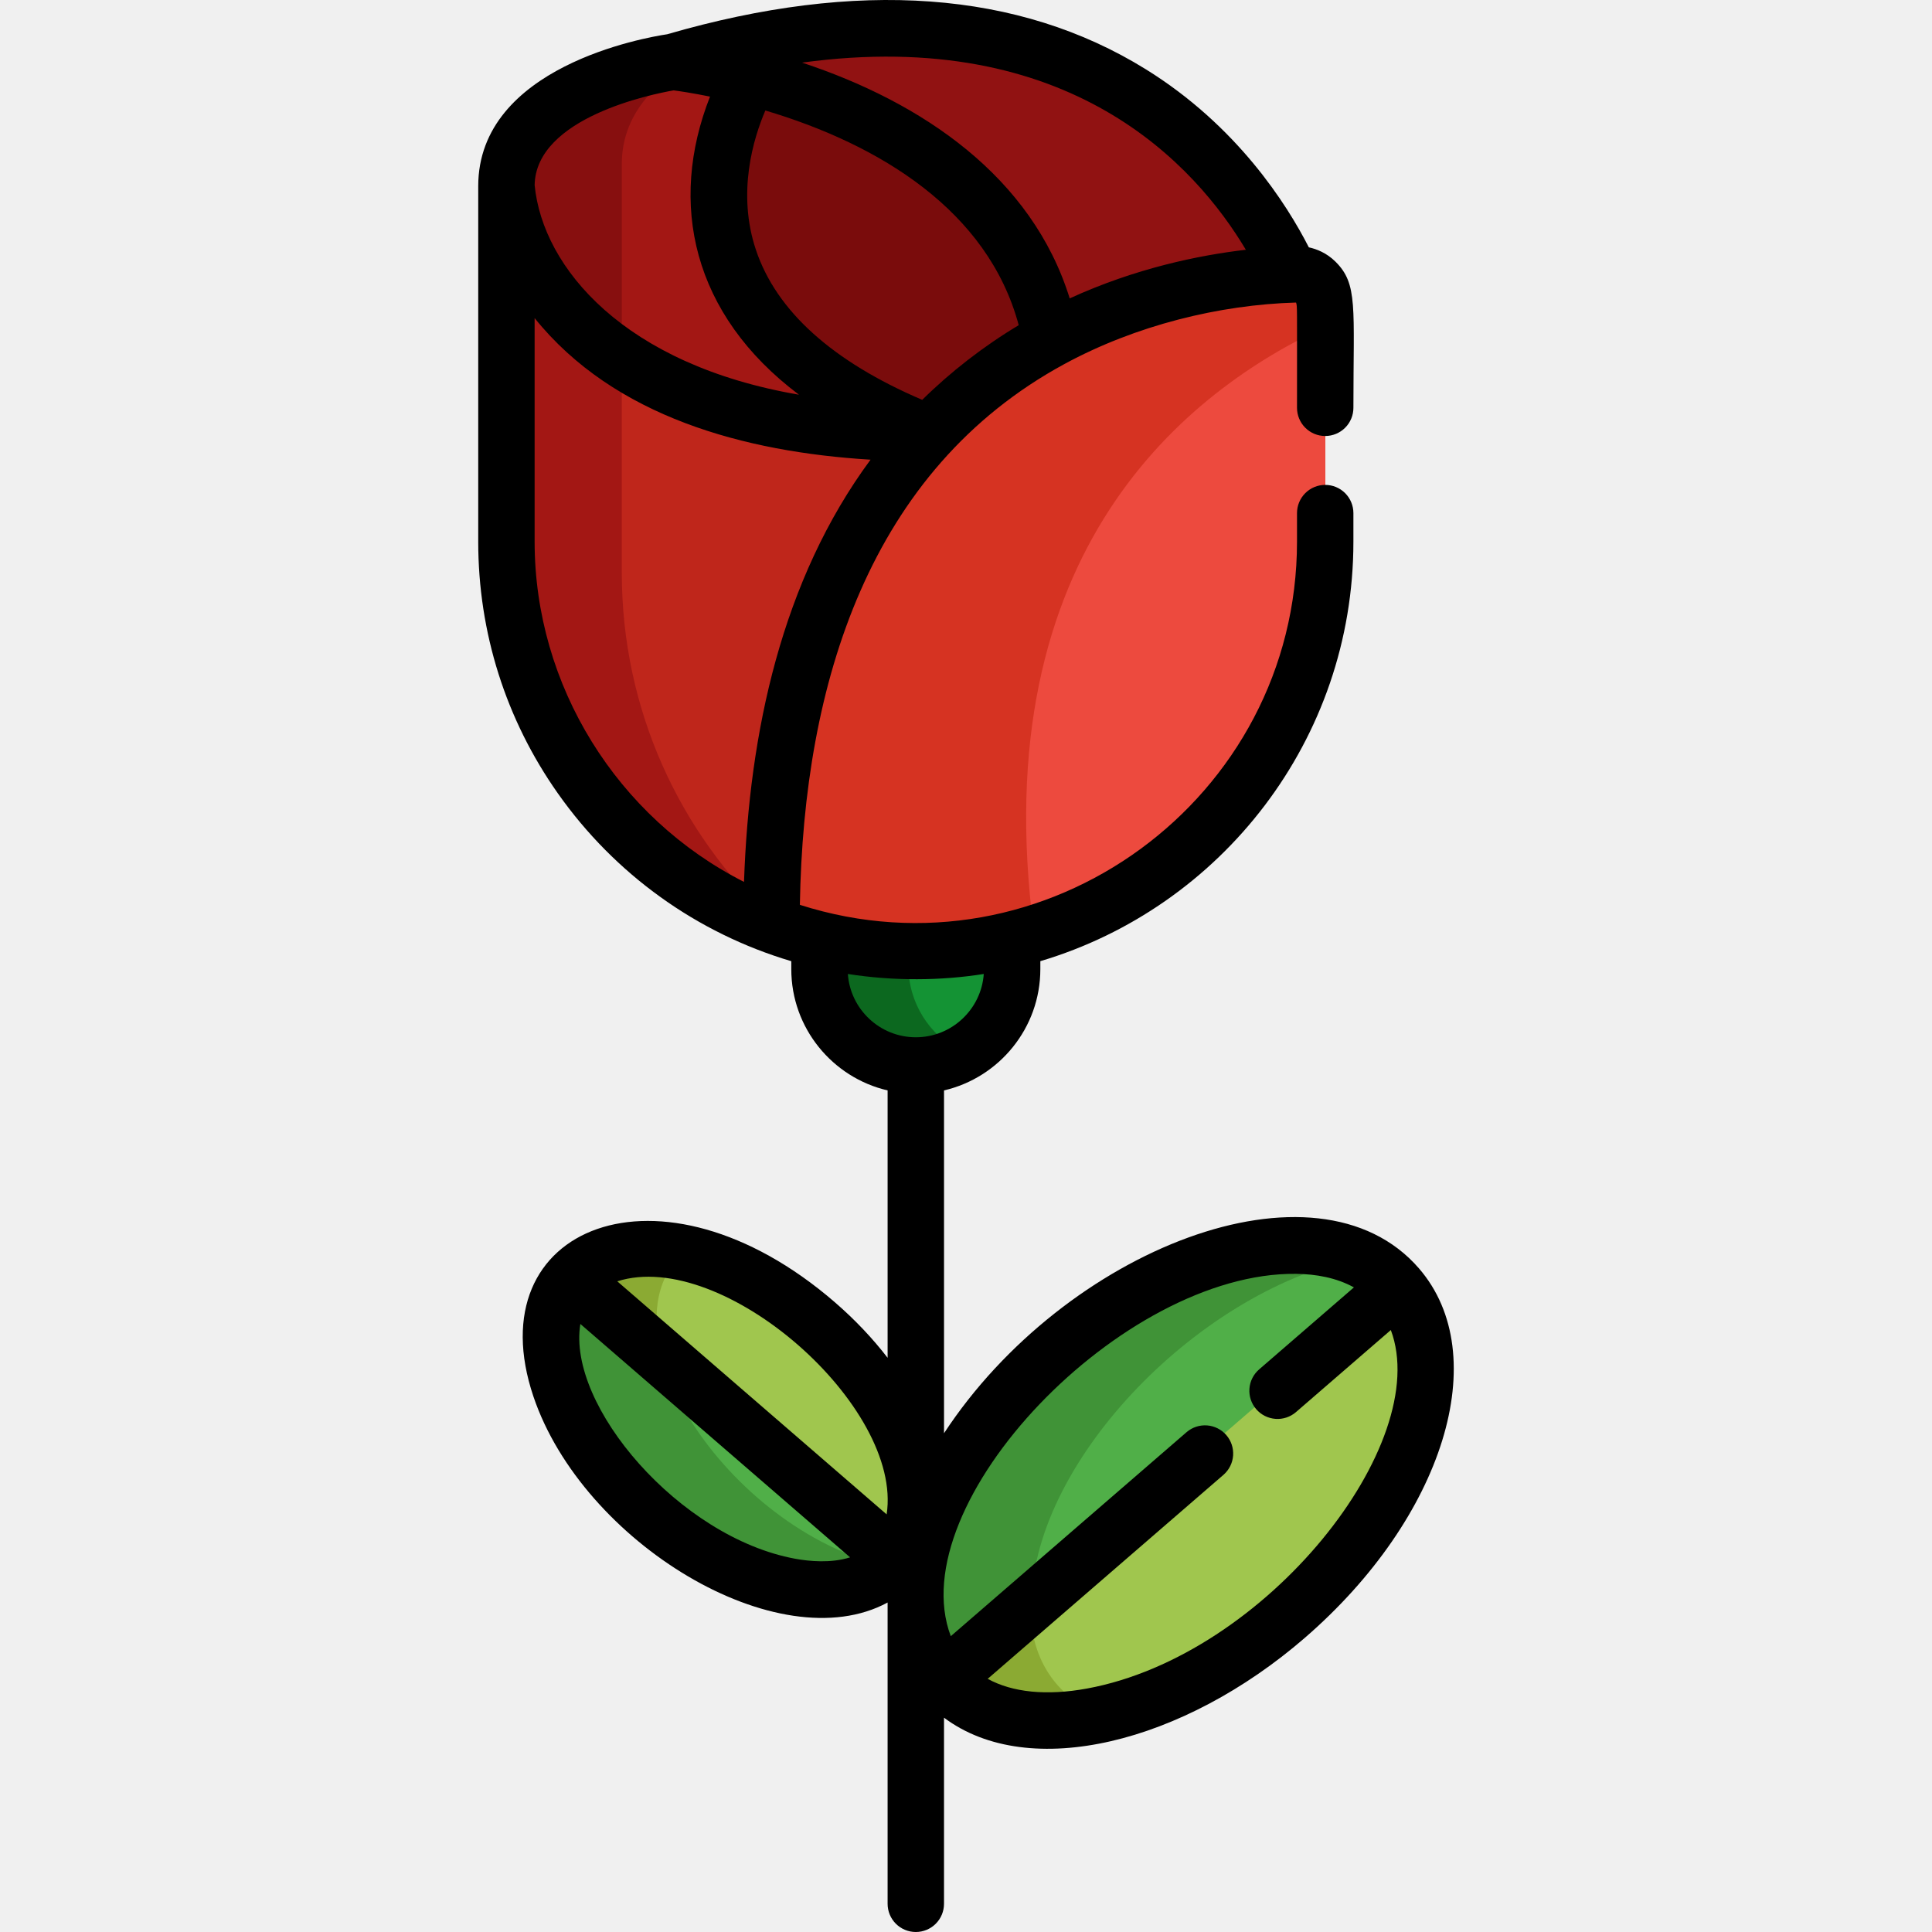
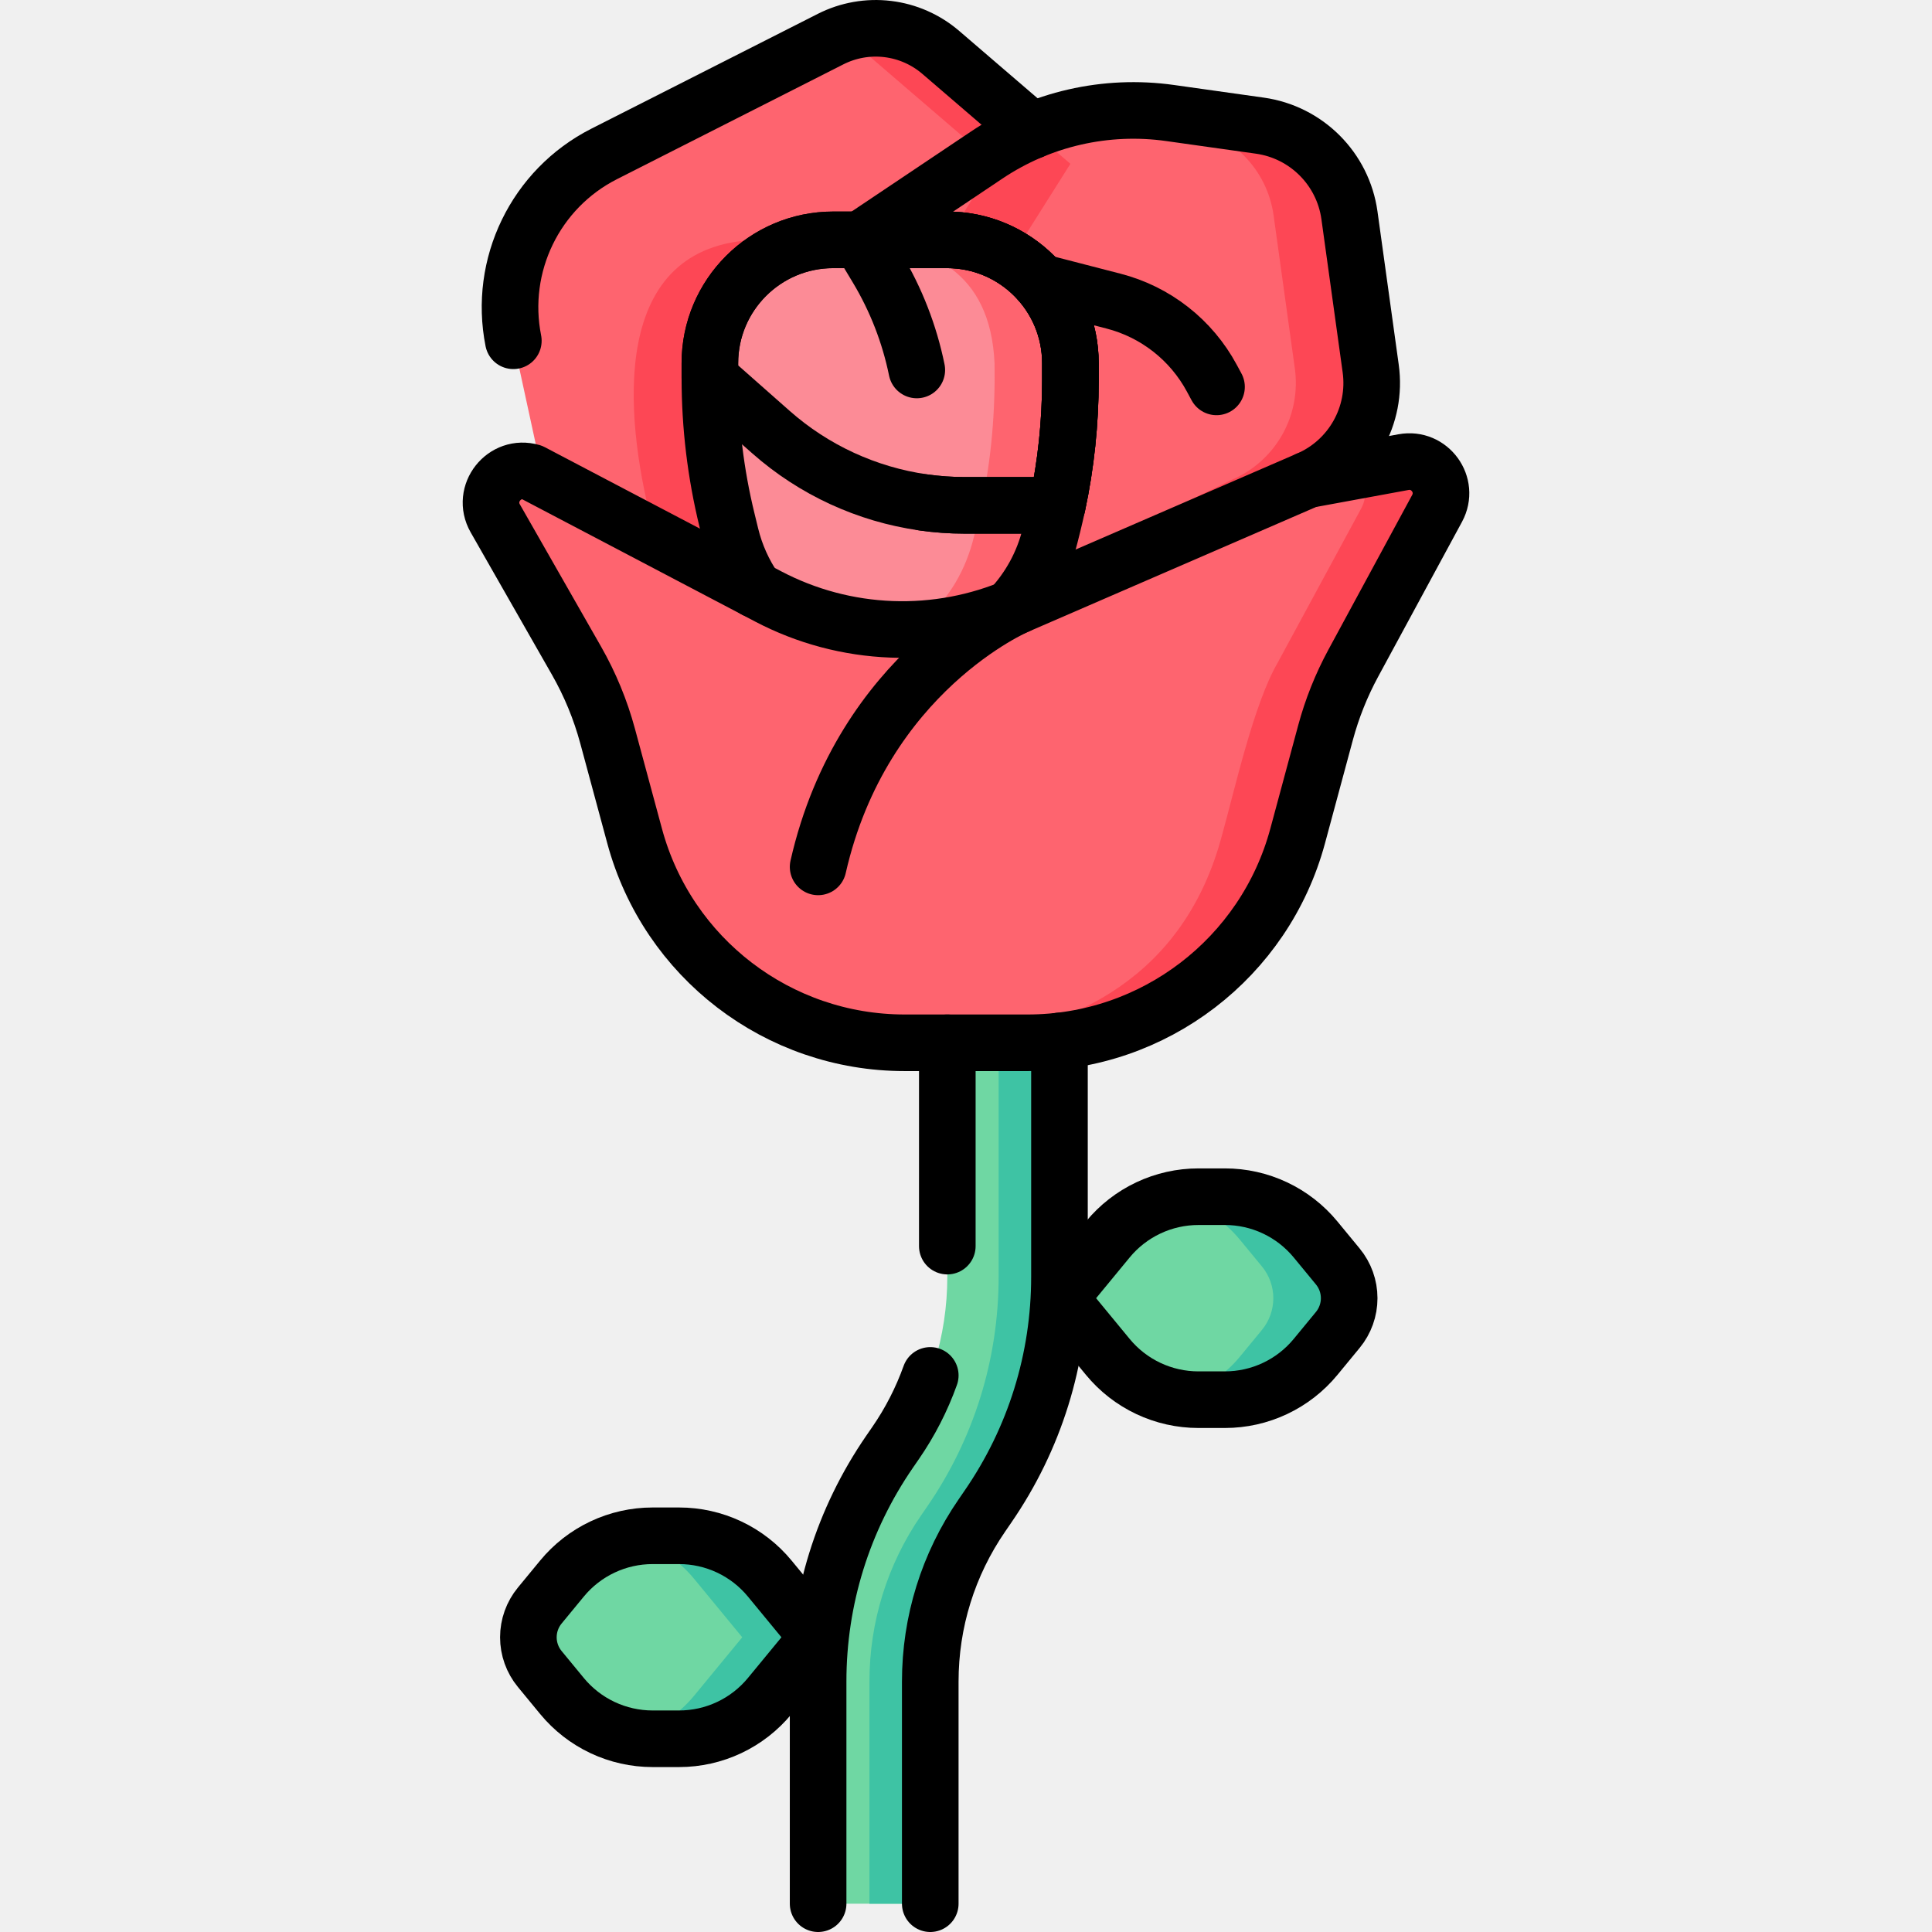
<svg xmlns="http://www.w3.org/2000/svg" width="512" height="512" viewBox="0 0 512 512" fill="none">
-   <g clip-path="url(#clip0_16_45)">
-     <path d="M340.889 427.501C374.09 398.774 387.302 359.65 370.4 340.115C353.497 320.58 312.88 328.031 279.679 356.759C246.478 385.486 233.266 424.61 250.168 444.145C267.071 463.68 307.688 456.228 340.889 427.501Z" fill="#A0C64E" />
-     <path d="M361.222 333.101C341.392 323.333 307.874 332.377 279.693 356.761C246.493 385.486 233.283 424.611 250.186 444.146C258.723 454.012 273.311 456.986 289.935 453.822C244.911 431.633 297.336 345.264 361.222 333.101Z" fill="#8BAA33" />
-     <path d="M246.295 115.891C246.312 115.881 246.33 115.873 246.349 115.867C256.42 105.064 269.457 95.013 280.488 89.021C268.704 24.481 178.398 15.495 178.398 15.495C178.398 15.495 134.233 21.388 134.233 48.431C134.231 48.432 137.854 115.891 246.295 115.891Z" fill="#A31714" />
-     <path d="M217.197 246.086V255.927C217.197 270.025 228.625 281.454 242.724 281.454C256.821 281.454 268.251 270.025 268.251 255.927V246.11C251.472 250.155 233.971 250.147 217.197 246.086Z" fill="#149334" />
-     <path d="M240.731 255.927V249.108C232.799 248.964 224.907 247.95 217.197 246.086V255.927C217.197 275.125 237.604 287.373 254.491 278.578C246.317 274.323 240.731 265.78 240.731 255.927Z" fill="#0C681F" />
-     <path d="M279.692 356.761C246.492 385.486 233.282 424.611 250.185 444.146L370.413 340.12C353.508 320.584 312.893 328.034 279.692 356.761Z" fill="#50AF48" />
-     <path d="M172.545 400.591C196.345 421.184 225.462 426.525 237.579 412.521C249.697 398.516 240.226 370.469 216.426 349.876C192.626 329.283 163.509 323.942 151.392 337.947C139.274 351.951 148.745 379.998 172.545 400.591Z" fill="#50AF48" />
-     <path d="M181.897 331.429C139.406 321.693 132.996 366.391 172.517 400.587C194.739 419.816 221.593 425.741 234.921 415.043C192.566 405.338 157.443 351.068 181.897 331.429Z" fill="#409337" />
-     <path d="M216.399 349.871C240.2 370.465 249.671 398.512 237.554 412.517L151.364 337.941C163.481 323.935 192.599 329.277 216.399 349.871Z" fill="#A0C64E" />
-     <path d="M181.897 331.429C180.901 331.429 163.263 326.346 152.593 336.643C152.164 337.058 151.753 337.49 151.362 337.94L175.125 358.501C172.687 348.357 173.871 337.874 181.897 331.429Z" fill="#8BAA33" />
-     <path d="M248.316 113.898H248.289C139.847 113.898 134.232 48.432 134.232 48.432V142.639C134.232 189.102 163.558 228.768 204.6 244.226C204.605 179.704 224.711 139.222 248.316 113.898Z" fill="#BF261B" />
-     <path d="M278.493 89.021C303.81 75.271 329.008 72.344 342.062 71.845C333.138 52.176 292.562 -17.886 178.396 15.495C178.397 15.496 266.71 24.481 278.493 89.021Z" fill="#911212" />
-     <path d="M278.493 89.021C270.364 44.489 225.802 26.409 198.953 19.477L198.946 19.476C198.946 19.476 161.032 80.46 246.294 113.897C246.311 113.887 246.329 113.879 246.348 113.873C256.42 103.071 267.463 95.013 278.493 89.021Z" fill="#7A0C0C" />
-     <path d="M343.96 71.783C314.387 72.477 204.485 85.715 204.478 244.18C275.378 270.883 351.216 218.382 351.216 142.639V81.402C351.217 71.949 344.637 71.777 343.96 71.783Z" fill="#D63322" />
-     <path d="M273.984 246.553C318.66 233.134 351.217 191.7 351.217 142.639V86.601C314.941 103.382 260.721 145.696 273.984 246.553Z" fill="#ED4A3E" />
-     <path d="M164.781 43.482C164.781 30.641 173.336 21.952 183.375 16.172C180.219 15.677 178.398 15.495 178.398 15.495C178.398 15.495 134.233 21.388 134.233 48.431C134.233 48.431 135.711 75.785 164.781 95.656V43.482Z" fill="#870F0F" />
-     <path d="M164.781 151.76V93.339C136.443 74.142 134.233 48.432 134.233 48.432V142.639C134.233 189.102 163.559 228.768 204.601 244.226C204.601 243.998 204.607 243.777 204.608 243.549C180.131 220.772 164.781 188.096 164.781 151.76Z" fill="#A31714" />
-     <path d="M361.222 333.101C341.392 323.333 307.874 332.377 279.693 356.761C246.493 385.486 233.283 424.611 250.186 444.146L273.41 424.051C274.293 386.912 318.165 341.299 361.222 333.101Z" fill="#409337" />
-     <path d="M376.04 336.138C348.865 304.734 282.051 331.205 250.175 379.826V288.971C264.781 285.574 275.7 272.46 275.7 256.833V254.72C323.618 240.472 358.666 196.029 358.666 143.545V135.974C358.666 133.992 357.879 132.091 356.478 130.69C355.076 129.288 353.175 128.501 351.193 128.501C349.211 128.501 347.311 129.288 345.909 130.69C344.508 132.091 343.72 133.992 343.72 135.974V143.545C343.72 211.626 277.029 260.572 211.974 239.791C212.943 181.007 230.414 124.537 282.038 96.495C301.013 86.191 323.158 80.762 343.463 80.178C343.812 81.241 343.721 80.285 343.721 108.073C343.721 110.055 344.509 111.956 345.91 113.357C347.312 114.758 349.212 115.546 351.194 115.546C353.176 115.546 355.077 114.758 356.479 113.357C357.88 111.956 358.667 110.055 358.667 108.073C358.667 81.319 359.897 75.266 353.915 69.345C351.557 67.011 348.899 65.989 346.855 65.547C341.023 54.123 327.843 33.332 303.605 18.33C269.989 -2.475 227.335 -5.583 176.818 9.077C170.986 9.953 126.734 17.65 126.734 49.34V143.547C126.734 167.592 134.029 190.655 147.831 210.241C162.998 231.763 184.733 247.311 209.699 254.727V256.834C209.699 272.46 220.619 285.575 235.226 288.972V359.832C231.283 354.721 226.619 349.76 221.264 345.127C175.053 305.143 126.128 324.974 141.364 370.092C154.438 408.806 206.355 440.31 235.225 424.685V504.527C235.225 506.509 236.012 508.41 237.413 509.812C238.815 511.213 240.716 512.001 242.698 512.001C244.68 512.001 246.581 511.213 247.983 509.812C249.384 508.41 250.172 506.509 250.172 504.527V455.204C272.798 472.156 313.576 461.918 345.768 434.066C382.647 402.156 395.942 359.142 376.04 336.138ZM202.827 29.282C233.001 38.259 261.819 55.76 269.97 86.176C260.664 91.744 251.868 98.586 244.401 105.965C220.589 95.783 205.771 82.435 200.334 66.241C195.231 51.052 199.692 36.591 202.827 29.282ZM330.165 66.191C317.713 67.64 300.928 71.088 283.483 79.075C273.468 46.832 244.469 27.147 212.554 16.595C283.694 6.886 316.931 43.987 330.165 66.191ZM178.519 23.949C180.061 24.149 183.48 24.645 188.161 25.603C177.036 53.861 183.452 83.357 211.735 104.603C165.466 96.67 143.845 71.023 141.684 49.073C141.987 31.112 172.971 24.911 178.519 23.949ZM141.681 143.545V84.301C162.736 110.466 197.309 119.791 230.702 121.821C207.156 153.71 198.524 194.101 197.172 233.713C163.588 216.699 141.681 181.714 141.681 143.545ZM224.692 258.114C236.869 260.02 249.366 259.919 260.708 258.113C260.05 267.474 252.224 274.888 242.7 274.888C233.176 274.888 225.35 267.474 224.692 258.114ZM234.968 401.325L163.584 339.561C191.586 330.653 239.376 372.739 234.968 401.325ZM210.741 413.084C180.093 407.463 150.216 372.519 153.803 350.864L225.284 412.712C220.232 414.321 214.459 413.765 210.741 413.084ZM288.06 447.48C277.366 449.441 268.315 448.514 261.749 444.908L324.265 390.817C325.746 389.515 326.653 387.681 326.787 385.713C326.922 383.746 326.273 381.805 324.983 380.314C323.693 378.822 321.865 377.901 319.899 377.751C317.933 377.602 315.987 378.235 314.485 379.513L251.967 433.607C238.672 398.349 297.355 337.071 343.451 337.581C348.776 337.647 354.134 338.605 358.804 341.169L333.675 362.911C332.176 364.208 331.254 366.047 331.111 368.024C330.968 370.001 331.616 371.954 332.913 373.453C334.21 374.952 336.05 375.875 338.027 376.018C340.004 376.16 341.956 375.512 343.455 374.215L368.582 352.474C379.854 382.486 335.658 438.75 288.06 447.48Z" fill="black" />
+   <mask id="mask0_18_106" style="mask-type:luminance" maskUnits="userSpaceOnUse" x="0" y="0" width="512" height="512">
+     <path d="M0 0.001H511.999V512H0V0.001Z" fill="white" />
+   </mask>
+   <g mask="url(#mask0_18_106)">
+     <path d="M227.964 63.561L261.5 41.083C275.775 31.516 293.077 27.552 310.093 29.948L333.894 33.302C339.895 34.148 345.456 36.926 349.737 41.215C354.018 45.505 356.784 51.072 357.617 57.074L363.252 97.658C364.981 110.114 358.156 122.186 346.592 127.128L266.403 166.064L227.964 63.561Z" fill="#FE646F" />
+     <path d="M363.252 97.658L357.617 57.075C356.784 51.073 354.018 45.505 349.737 41.215C345.457 36.926 339.895 34.148 333.894 33.302L310.093 29.949C303.543 29.029 296.895 29.046 290.349 30L313.79 33.302C319.791 34.148 325.353 36.925 329.634 41.215C333.915 45.505 336.682 51.073 337.515 57.075L343.148 97.658C343.99 103.718 342.815 109.886 339.804 115.212C336.793 120.538 332.114 124.725 326.488 127.128L263.307 157.807L266.403 166.065L346.592 127.128C352.217 124.724 356.896 120.537 359.907 115.211C362.917 109.886 364.093 103.718 363.252 97.658Z" fill="#FD4755" />
+     <path d="M143.947 126.752L136.253 91.306C131.737 70.987 141.564 50.191 160.128 40.777L220.115 10.361C224.785 7.993 230.053 7.065 235.252 7.693C240.45 8.322 245.345 10.479 249.316 13.892L283.667 43.41L209.416 161.131L143.947 126.752Z" fill="#FE646F" />
+     <path d="M263.564 96.245C263.864 111.672 262.15 127.134 258.155 142.03C247.22 187.77 179.323 184.21 172.559 137.828C165.579 110.241 161.116 64.701 200.707 63.562C227.43 62.835 261.883 59.948 263.564 96.245Z" fill="#FD4755" />
+     <path d="M249.316 13.892C245.614 10.711 241.103 8.616 236.284 7.84C231.465 7.065 226.525 7.637 222.011 9.496C224.632 10.565 227.064 12.05 229.213 13.892L263.565 43.41L194.315 153.202L209.416 161.132L283.667 43.41L249.316 13.892Z" fill="#FD4755" />
+     <path d="M246.527 504.5H216.808V445.642C216.808 423.784 223.361 402.715 235.759 384.713L237.339 382.421C246.305 369.401 251.046 354.162 251.046 338.352V258.012H280.764V338.352C280.764 360.208 274.212 381.277 261.813 399.279L260.234 401.572C251.267 414.592 246.527 429.832 246.527 445.642V504.5Z" fill="#6FD7A3" />
+     <path d="M264.649 258.011V338.351C264.649 360.207 258.095 381.276 245.697 399.279L244.118 401.571C235.151 414.591 230.411 429.831 230.411 445.641V504.499H246.527V445.641C246.527 429.831 251.267 414.591 260.234 401.571L261.813 399.279C274.212 381.276 280.764 360.207 280.764 338.351V258.011H264.649Z" fill="#3EC3A4" />
+     <path d="M293.582 359.597L280.765 344.035L293.582 328.472C296.501 324.927 300.168 322.073 304.32 320.113C308.472 318.154 313.007 317.138 317.598 317.138H324.623C329.215 317.138 333.749 318.154 337.901 320.113C342.054 322.073 345.721 324.927 348.64 328.472L354.53 335.625C356.48 337.993 357.547 340.966 357.547 344.035C357.547 347.103 356.48 350.076 354.53 352.444L348.64 359.597C345.721 363.142 342.054 365.996 337.901 367.955C333.749 369.915 329.214 370.931 324.623 370.931H317.598C313.007 370.931 308.472 369.915 304.32 367.956C300.168 365.996 296.501 363.142 293.582 359.597Z" fill="#6FD7A3" />
+     <path d="M354.53 335.625L348.639 328.472C345.72 324.927 342.053 322.073 337.901 320.113C333.749 318.154 329.214 317.138 324.623 317.138H317.597C315.399 317.139 313.207 317.375 311.059 317.84C317.917 319.311 324.076 323.058 328.536 328.472L334.427 335.625C336.378 337.993 337.444 340.966 337.444 344.035C337.444 347.103 336.378 350.076 334.427 352.444L328.536 359.597C324.076 365.011 317.917 368.758 311.059 370.229C313.189 370.687 315.379 370.931 317.597 370.931H324.623C329.214 370.931 333.749 369.915 337.901 367.956C342.053 365.996 345.72 363.142 348.639 359.597L354.53 352.444C356.48 350.076 357.546 347.103 357.546 344.035C357.546 340.966 356.48 337.993 354.53 335.625Z" fill="#3EC3A4" />
+     <path d="M203.989 449.458L216.806 433.895L203.989 418.332C201.071 414.788 197.404 411.934 193.252 409.974C189.099 408.014 184.565 406.998 179.973 406.998H172.947C168.356 406.998 163.822 408.015 159.67 409.974C155.517 411.934 151.85 414.788 148.932 418.332L143.042 425.485C141.091 427.854 140.024 430.827 140.024 433.895C140.024 436.964 141.091 439.937 143.042 442.305L148.932 449.458C151.85 453.002 155.517 455.857 159.67 457.816C163.822 459.776 168.356 460.792 172.947 460.792H179.973C184.565 460.792 189.099 459.776 193.252 457.816C197.404 455.857 201.071 453.003 203.989 449.458Z" fill="#6FD7A3" />
+     <path d="M203.989 418.332C201.07 414.788 197.403 411.934 193.251 409.975C189.099 408.015 184.565 406.999 179.973 406.999H172.947C170.729 406.999 168.539 407.242 166.409 407.7C173.267 409.173 179.426 412.92 183.886 418.332L196.703 433.895L183.886 449.458C179.426 454.871 173.267 458.618 166.409 460.091C168.539 460.549 170.729 460.792 172.947 460.792H179.973C184.565 460.792 189.099 459.776 193.251 457.816C197.404 455.857 201.071 453.003 203.989 449.458L216.806 433.895L203.989 418.332Z" fill="#3EC3A4" />
+     <path d="M283.667 96.245V100.891C283.667 112.001 282.504 123.074 280.186 133.92C279.815 135.673 279.412 137.419 278.976 139.157L278.258 142.03C273.421 161.449 255.984 175.078 235.974 175.078C215.89 175.078 198.407 161.358 193.644 141.848L192.662 137.829C189.651 125.519 188.127 112.892 188.125 100.218V96.245C188.125 78.199 202.762 63.561 220.809 63.561H250.993C269.039 63.561 283.667 78.199 283.667 96.245Z" fill="#FC8B96" />
+     <path d="M250.993 63.561H227.462C246.156 65.014 262.423 71.586 263.565 96.245C263.865 111.671 262.151 127.133 258.156 142.029C253.764 160.397 240.186 170.808 225.072 173.695C228.633 174.614 232.296 175.078 235.974 175.077C255.984 175.077 273.421 161.449 278.258 142.029L278.976 139.157C282.095 126.641 283.671 113.79 283.667 100.891V96.245C283.667 78.198 269.039 63.561 250.993 63.561Z" fill="#FE646F" />
+     <path d="M283.667 96.245V100.891C283.667 112.001 282.504 123.074 280.186 133.92H255.593C251.929 133.92 248.292 133.657 244.701 133.147C229.709 131.019 215.669 124.542 204.317 114.519L188.125 100.218V96.245C188.125 78.199 202.762 63.561 220.809 63.561H250.993C269.039 63.561 283.667 78.199 283.667 96.245Z" fill="#FC8B96" />
+     <path d="M250.993 63.561H227.474C246.163 65.02 262.434 71.603 263.565 96.245C263.766 108.879 262.771 121.582 260.082 133.92H280.186C282.503 123.063 283.67 111.993 283.667 100.891V96.245C283.667 78.198 269.039 63.561 250.993 63.561Z" fill="#FE646F" />
+     <path d="M346.592 127.128L371.946 122.468C378.884 121.192 384.207 128.522 380.849 134.725L358.616 175.783C355.47 181.594 353.011 187.751 351.289 194.13L343.892 221.545C335.166 253.883 305.835 276.349 272.341 276.349H239.731C206.249 276.349 176.926 253.899 168.189 221.578L161.017 195.048C159.13 188.064 156.358 181.349 152.77 175.066L131.251 137.374C127.506 130.815 133.648 123.031 140.898 125.149L203.563 158.057C213.682 163.371 224.863 166.35 236.284 166.776C247.705 167.201 259.076 165.063 269.562 160.518L346.592 127.128Z" fill="#FE646F" />
+     <path d="M371.946 122.468L359.293 124.794C361.737 127.258 362.669 131.173 360.745 134.726L338.512 175.783C332.213 186.698 327.211 209.29 323.789 221.546C313.916 258.45 285.072 273.05 252.398 276.349H272.341C305.835 276.349 335.166 253.884 343.891 221.546L351.289 194.131C353.01 187.751 355.469 181.594 358.615 175.783L380.848 134.726C384.207 128.523 378.883 121.193 371.946 122.468Z" fill="#FD4755" />
+     <path d="M251.046 330.231L251.049 276.351" stroke="black" stroke-width="15" stroke-miterlimit="10" stroke-linecap="round" stroke-linejoin="round" />
+     <path d="M216.809 504.5V445.64C216.809 423.78 223.359 402.72 235.759 384.71L237.339 382.42C241.168 376.871 244.258 370.847 246.532 364.499" stroke="black" stroke-width="15" stroke-miterlimit="10" stroke-linecap="round" stroke-linejoin="round" />
+     <path d="M280.769 275.871V338.351C280.769 360.21 274.209 381.28 261.809 399.28L260.24 401.57C251.269 414.59 246.529 429.83 246.529 445.64V504.5" stroke="black" stroke-width="15" stroke-miterlimit="10" stroke-linecap="round" stroke-linejoin="round" />
+     <path d="M293.582 359.597L280.765 344.035L293.582 328.472C296.501 324.927 300.168 322.073 304.32 320.113C308.472 318.154 313.007 317.138 317.598 317.138H324.623C329.215 317.138 333.749 318.154 337.901 320.113C342.054 322.073 345.721 324.927 348.64 328.472L354.53 335.625C356.48 337.993 357.547 340.966 357.547 344.035C357.547 347.103 356.48 350.076 354.53 352.444L348.64 359.597C345.721 363.142 342.054 365.996 337.901 367.955C333.749 369.915 329.214 370.931 324.623 370.931H317.598C313.007 370.931 308.472 369.915 304.32 367.956C300.168 365.996 296.501 363.142 293.582 359.597Z" stroke="black" stroke-width="15" stroke-miterlimit="10" stroke-linecap="round" stroke-linejoin="round" />
+     <path d="M203.989 449.458L216.806 433.895L203.989 418.332C201.071 414.788 197.404 411.934 193.252 409.974C189.099 408.014 184.565 406.998 179.973 406.998H172.947C168.356 406.998 163.822 408.015 159.67 409.974C155.517 411.934 151.85 414.788 148.932 418.332L143.042 425.485C141.091 427.854 140.024 430.827 140.024 433.895C140.024 436.964 141.091 439.937 143.042 442.305L148.932 449.458C151.85 453.002 155.517 455.857 159.67 457.816C163.822 459.776 168.356 460.792 172.947 460.792H179.973C184.565 460.792 189.099 459.776 193.252 457.816C197.404 455.857 201.071 453.003 203.989 449.458Z" stroke="black" stroke-width="15" stroke-miterlimit="10" stroke-linecap="round" stroke-linejoin="round" />
+     <path d="M267.809 161.251V161.241C272.875 155.834 276.472 149.221 278.259 142.031L278.979 139.161C279.41 137.421 279.809 135.671 280.19 133.921C282.502 123.063 283.668 111.993 283.669 100.891V96.241C283.669 78.201 269.039 63.561 250.989 63.561H220.809C202.759 63.561 188.129 78.201 188.129 96.241V100.221C188.129 112.891 189.649 125.521 192.66 137.831L193.64 141.851C194.898 147.002 197.087 151.879 200.1 156.241" stroke="black" stroke-width="15" stroke-miterlimit="10" stroke-linecap="round" stroke-linejoin="round" />
+     <path d="M283.667 96.245V100.891C283.667 112.001 282.504 123.074 280.186 133.92H255.593C251.929 133.92 248.292 133.657 244.701 133.147C229.709 131.019 215.669 124.542 204.317 114.519L188.125 100.218V96.245C188.125 78.199 202.762 63.561 220.809 63.561H250.993C269.039 63.561 283.667 78.199 283.667 96.245Z" stroke="black" stroke-width="15" stroke-miterlimit="10" stroke-linecap="round" stroke-linejoin="round" />
+     <path d="M242.962 98.045C241.013 88.503 237.454 79.362 232.439 71.012L227.963 63.561H250.983C269.034 63.561 283.667 78.194 283.667 96.245V100.891C283.667 112.001 282.504 123.074 280.185 133.92H255.592C251.928 133.92 248.292 133.656 244.701 133.147" stroke="black" stroke-width="15" stroke-miterlimit="10" stroke-linecap="round" stroke-linejoin="round" />
+     <path d="M227.959 63.561L261.499 41.081C275.772 31.514 293.074 27.551 310.089 29.951L333.889 33.301C346.219 35.041 355.909 44.741 357.619 57.071L363.249 97.661C364.979 110.111 358.159 122.191 346.589 127.131" stroke="black" stroke-width="15" stroke-miterlimit="10" stroke-linecap="round" stroke-linejoin="round" />
+     <path d="M346.592 127.128L371.946 122.468C378.884 121.192 384.207 128.522 380.849 134.725L358.616 175.783C355.47 181.594 353.011 187.751 351.289 194.13L343.892 221.545C335.166 253.883 305.835 276.349 272.341 276.349H239.731C206.249 276.349 176.926 253.899 168.189 221.578L161.017 195.048C159.13 188.064 156.358 181.349 152.77 175.066L131.251 137.374C127.506 130.815 133.648 123.031 140.898 125.149L203.563 158.057C213.682 163.371 224.863 166.35 236.284 166.776C247.705 167.201 259.076 165.063 269.562 160.518L346.592 127.128Z" stroke="black" stroke-width="15" stroke-miterlimit="10" stroke-linecap="round" stroke-linejoin="round" />
+     <path d="M136.041 90.307C132.062 70.316 141.862 50.037 160.129 40.781L220.119 10.361C224.789 7.994 230.057 7.065 235.255 7.694C240.453 8.322 245.348 10.479 249.319 13.892L273.478 34.651" stroke="black" stroke-width="15" stroke-miterlimit="10" stroke-linecap="round" stroke-linejoin="round" />
+     <path d="M275.605 74.764L295.115 79.805C300.622 81.228 305.775 83.773 310.251 87.281C314.728 90.789 318.432 95.184 321.13 100.191L322.39 102.528" stroke="black" stroke-width="15" stroke-miterlimit="10" stroke-linecap="round" stroke-linejoin="round" />
+     <path d="M269.562 160.518C269.562 160.518 228.579 177.877 216.81 229.732" stroke="black" stroke-width="15" stroke-miterlimit="10" stroke-linecap="round" stroke-linejoin="round" />
  </g>
-   <defs>
-     <clipPath id="clip0_16_45">
-       <rect width="512" height="512" fill="white" />
-     </clipPath>
-   </defs>
</svg>
